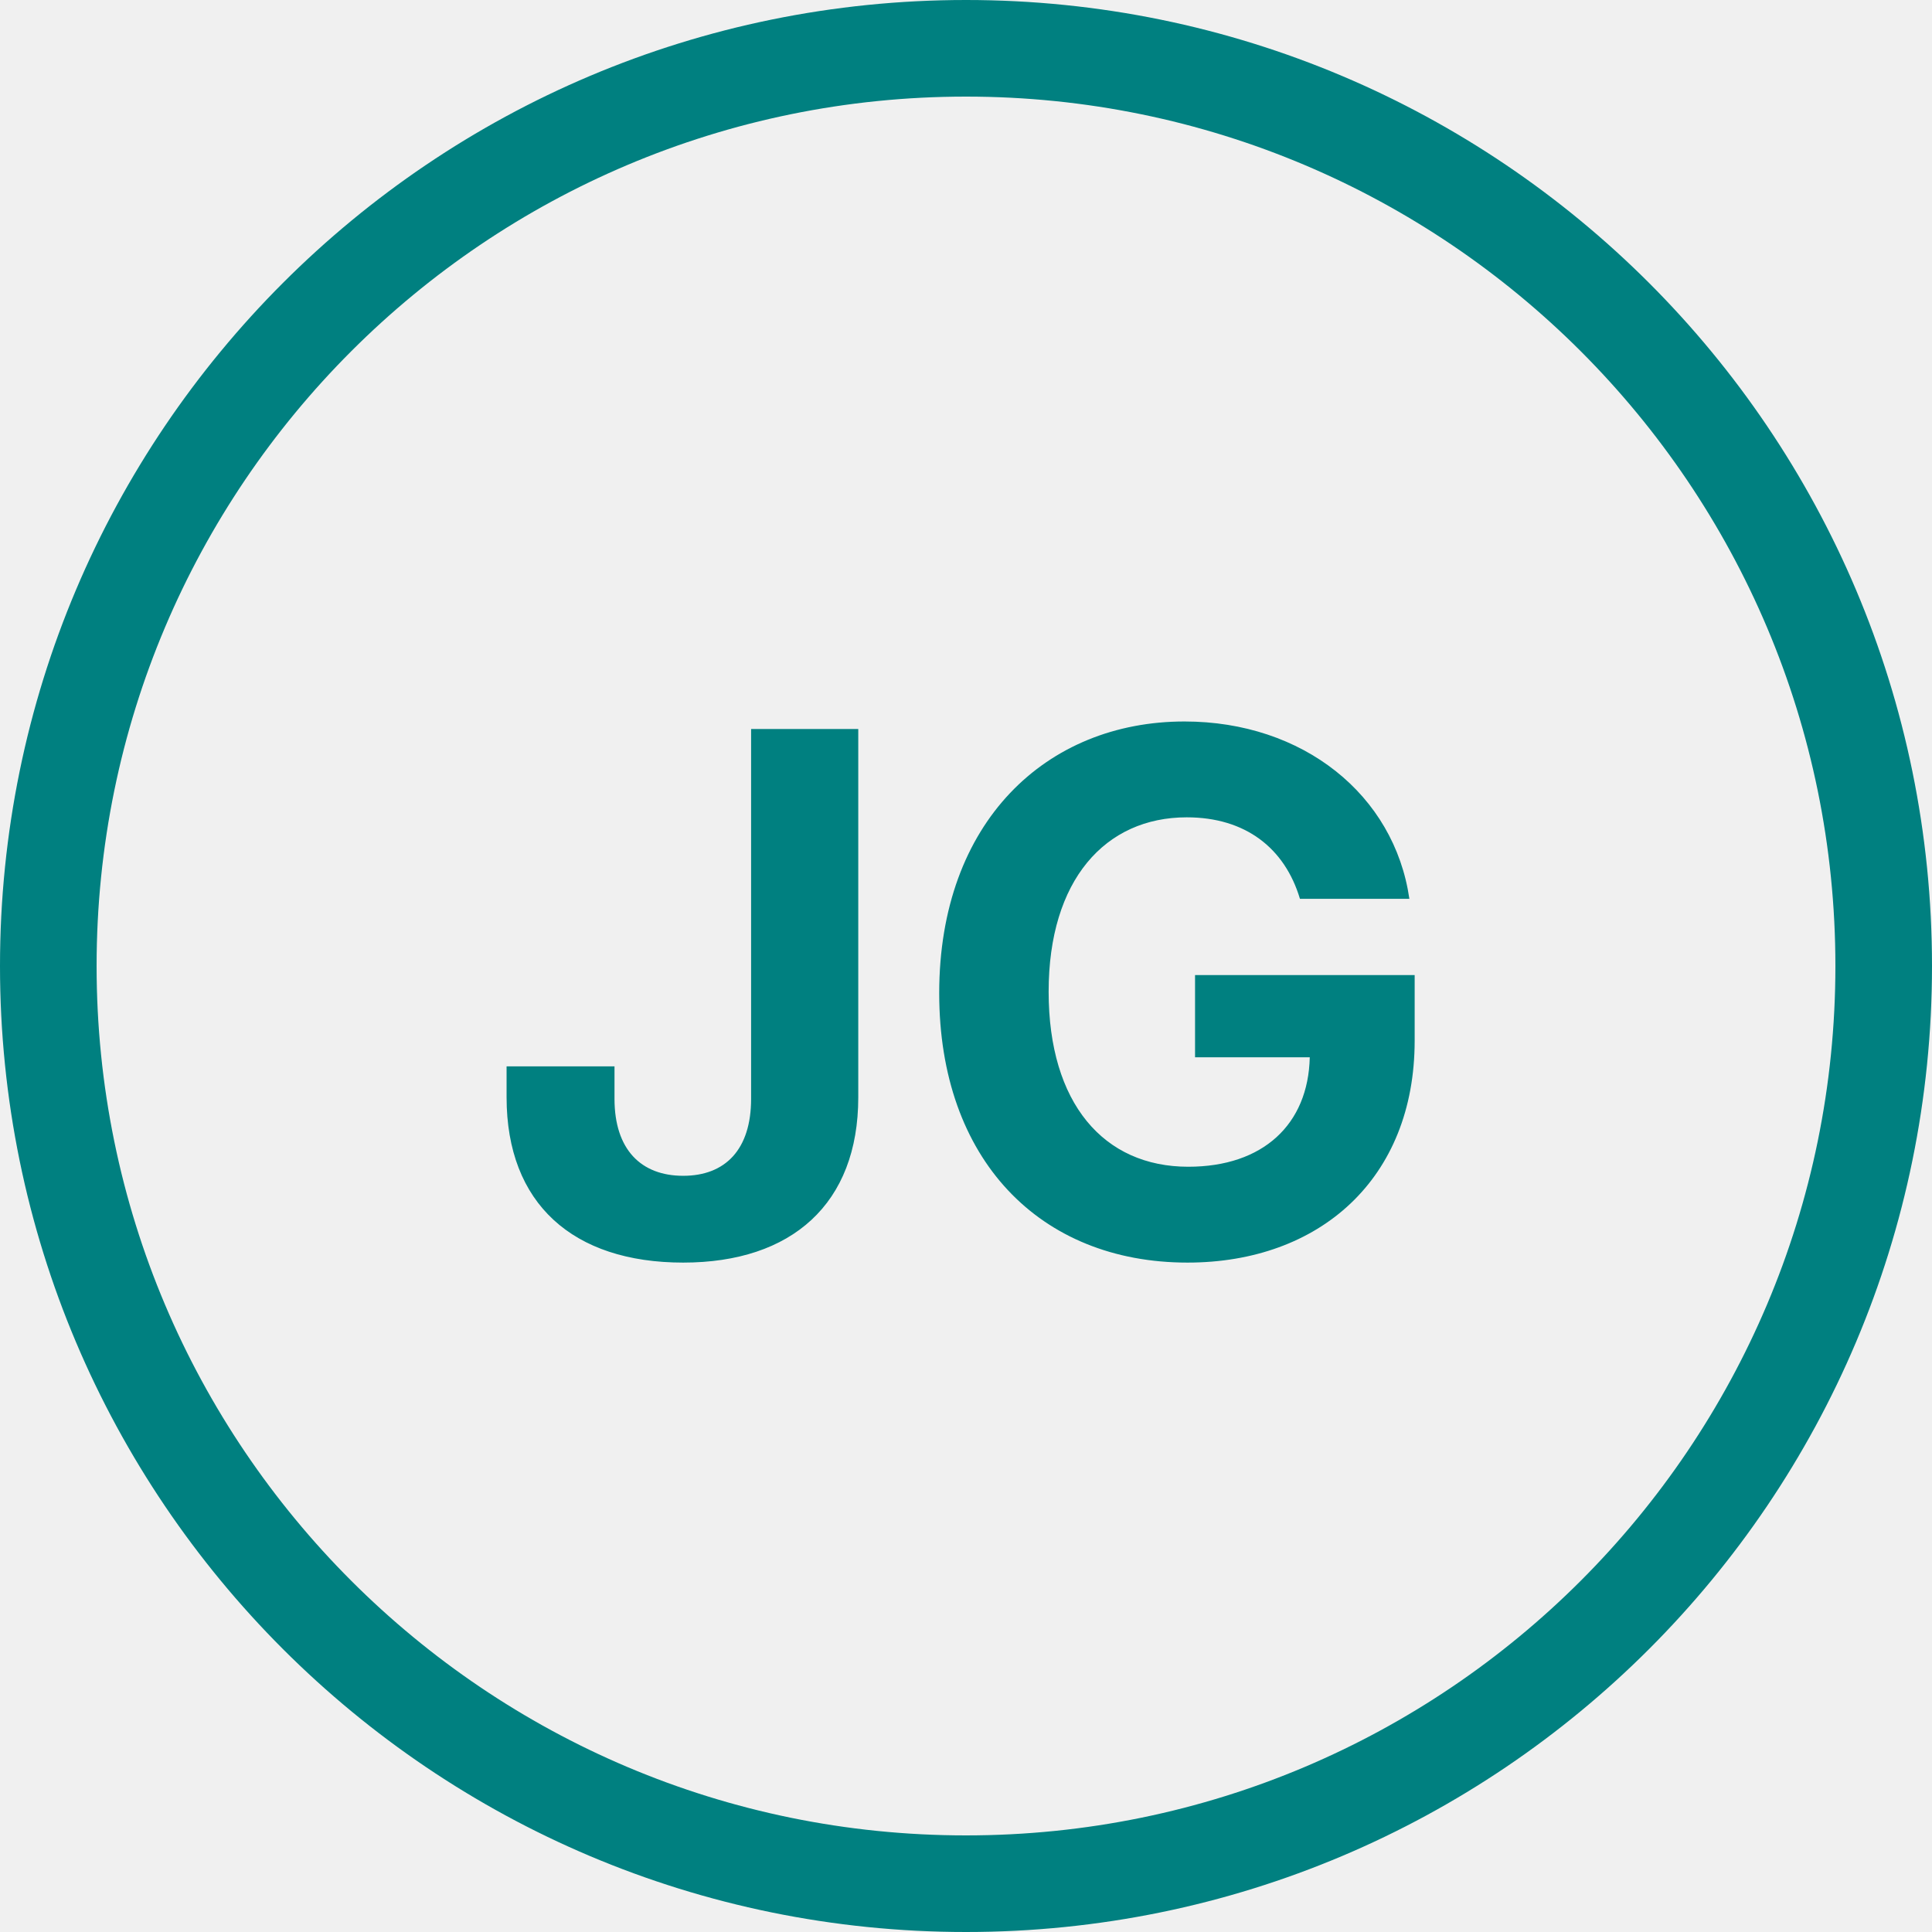
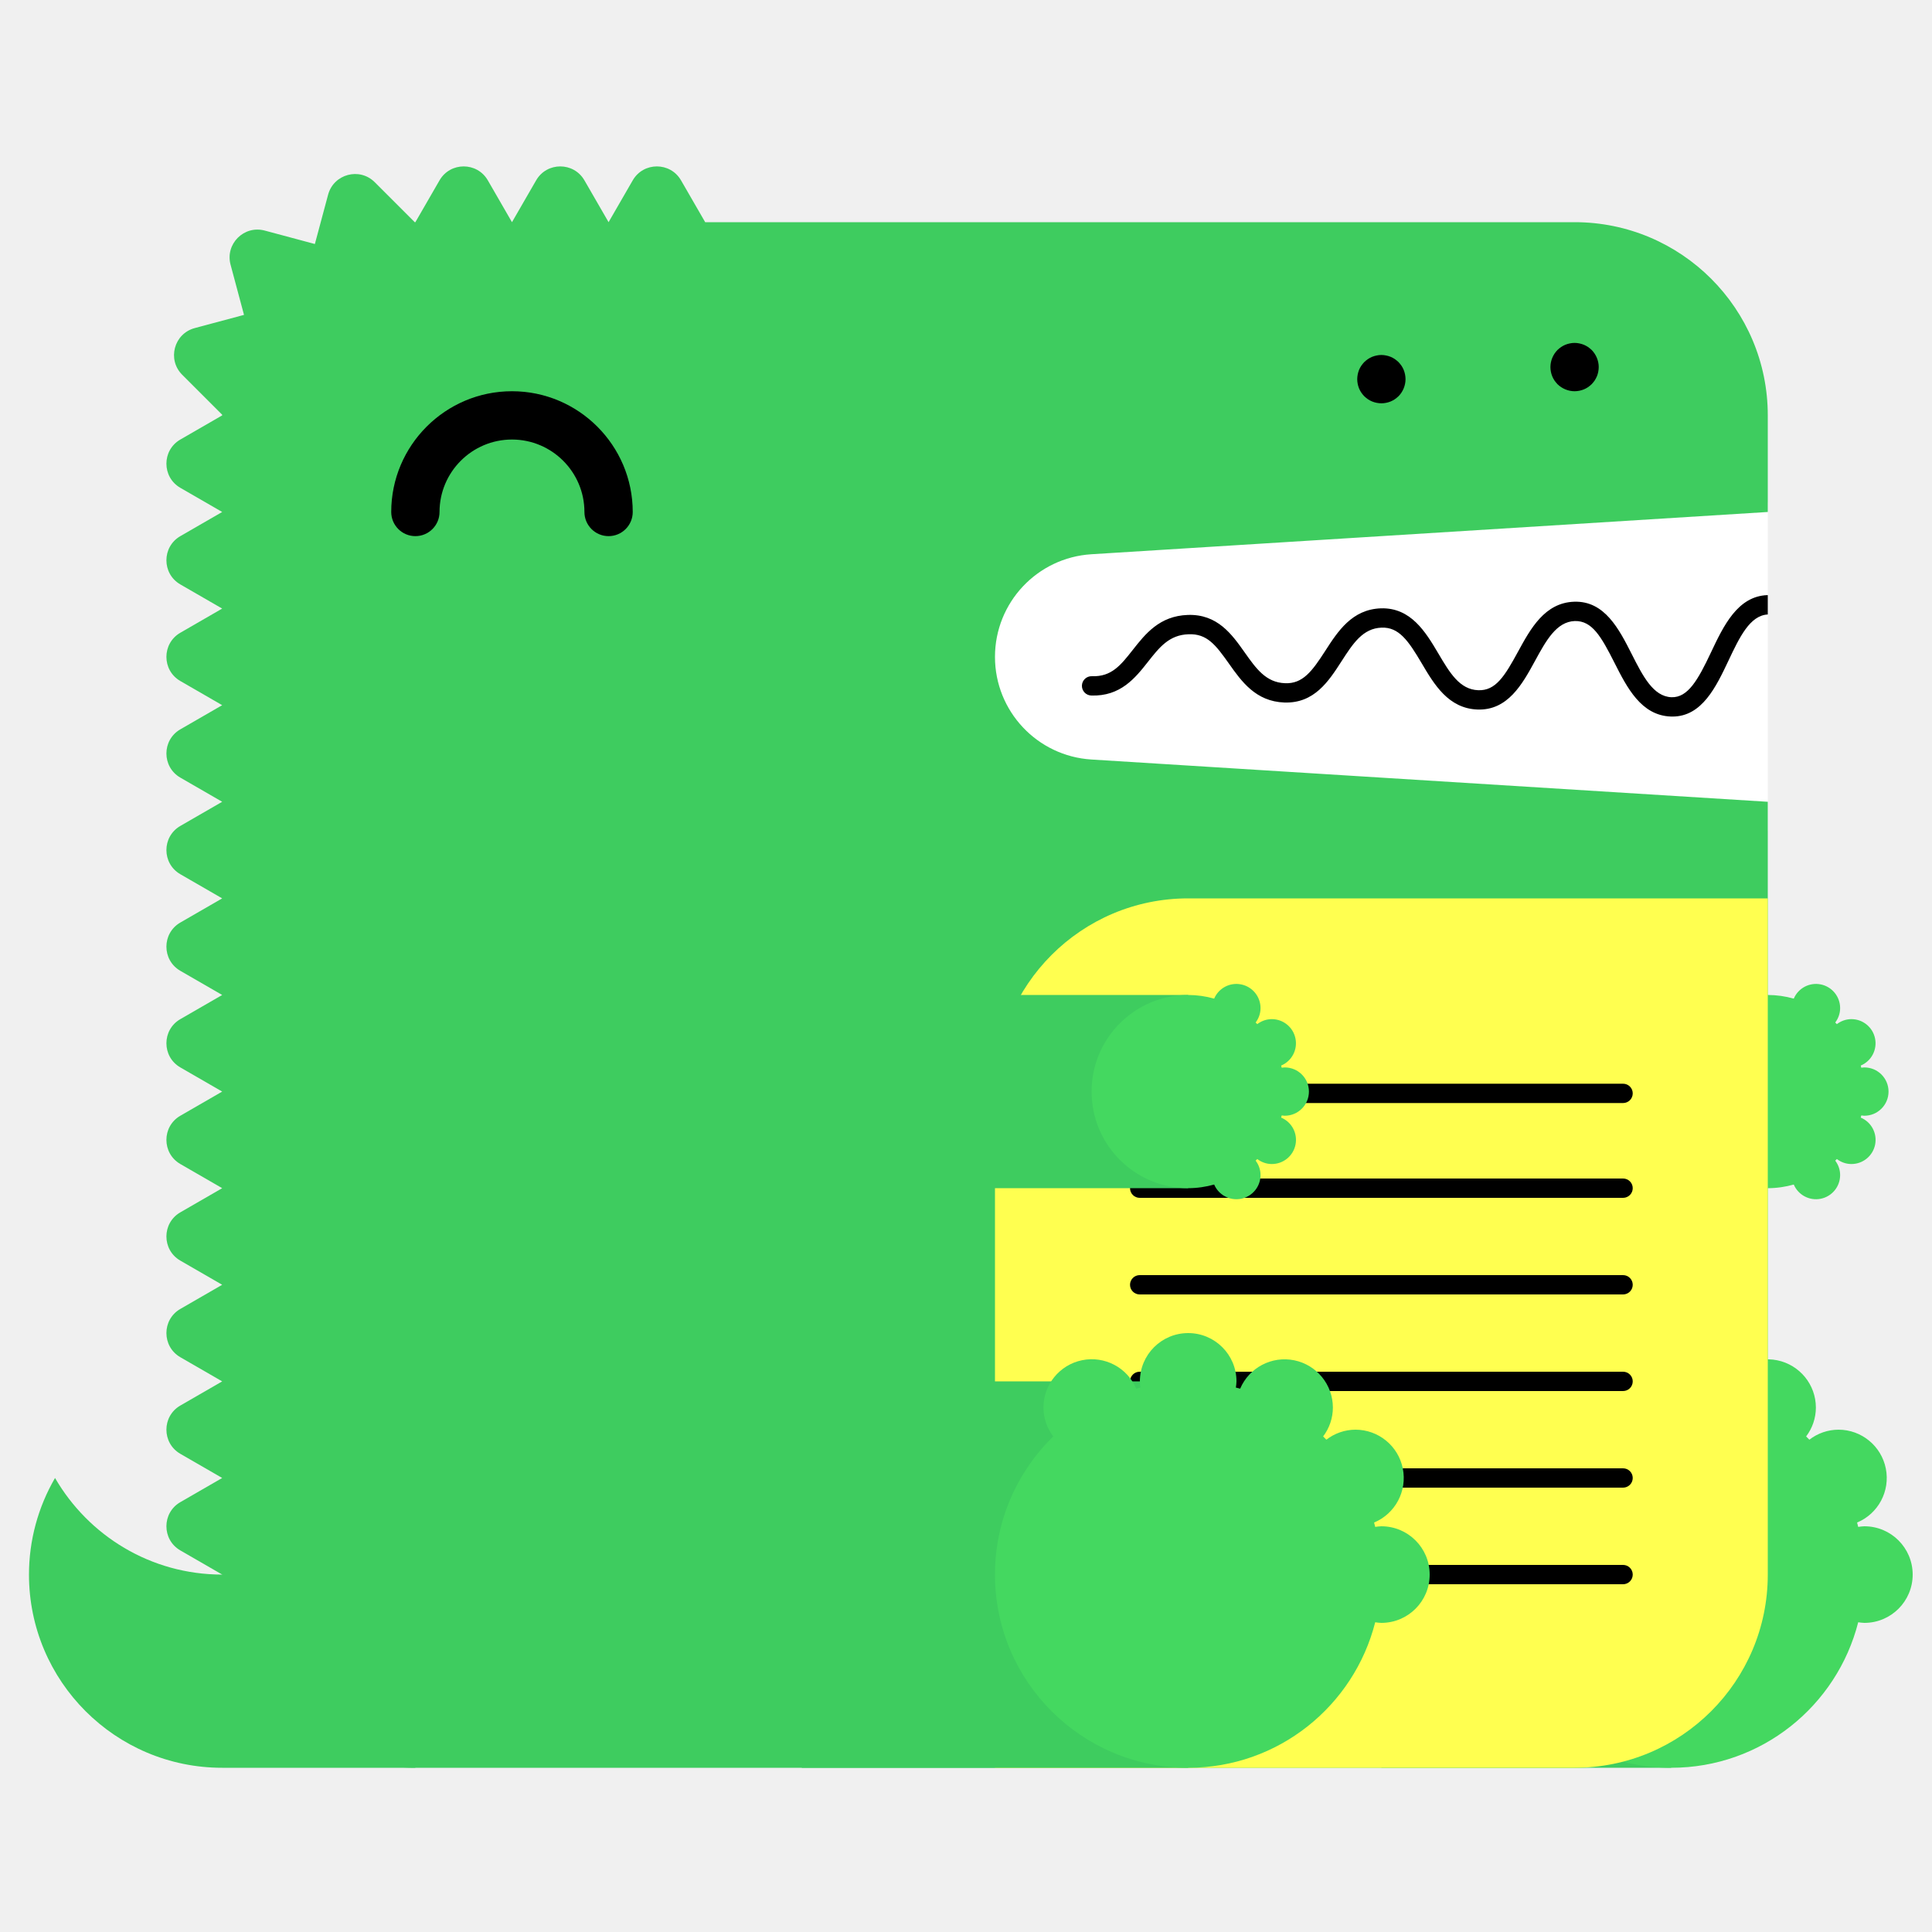
- <svg xmlns="http://www.w3.org/2000/svg" viewBox="0 0 40 40" width="40" height="40">
-   <circle cx="20" cy="20" r="19" fill="none" stroke="#008080" stroke-width="2" />
-   <text x="20" y="26" font-family="Inter, Arial, sans-serif" font-size="15" font-weight="700" fill="#008080" text-anchor="middle">JG</text>
+ <svg xmlns="http://www.w3.org/2000/svg" width="200" height="200" viewBox="0 0 200 200">
+   <g fill="none" fill-rule="evenodd">
+     <path fill="#FFF" d="M99 52h84v34H99z" />
+     <path d="M23 163c-7.398 0-13.843-4.027-17.303-10A19.886 19.886 0 0 0 3 163c0 11.046 8.954 20 20 20h20v-20H23z" fill="#3ECC5F" />
+     <path d="M112.98 57.376L183 53V43c0-11.046-8.954-20-20-20H73l-2.5-4.33c-1.112-1.925-3.889-1.925-5 0L63 23l-2.5-4.33c-1.111-1.925-3.889-1.925-5 0L53 23l-2.5-4.33c-1.111-1.925-3.889-1.925-5 0L43 23c-.022 0-.042.003-.065.003l-4.142-4.141c-1.57-1.571-4.252-.853-4.828 1.294l-1.369 5.104-5.192-1.392c-2.148-.575-4.111 1.389-3.535 3.536l1.39 5.193-5.102 1.367c-2.148.576-2.867 3.259-1.296 4.83l4.142 4.142c0 .021-.003.042-.003.064l-4.33 2.5c-1.925 1.111-1.925 3.889 0 5L23 53l-4.33 2.5c-1.925 1.111-1.925 3.889 0 5L23 63l-4.33 2.5c-1.925 1.111-1.925 3.889 0 5L23 73l-4.33 2.5c-1.925 1.111-1.925 3.889 0 5L23 83l-4.33 2.5c-1.925 1.111-1.925 3.889 0 5L23 93l-4.33 2.5c-1.925 1.111-1.925 3.889 0 5L23 103l-4.33 2.5c-1.925 1.111-1.925 3.889 0 5L23 113l-4.33 2.5c-1.925 1.111-1.925 3.889 0 5L23 123l-4.33 2.5c-1.925 1.111-1.925 3.889 0 5L23 133l-4.33 2.5c-1.925 1.111-1.925 3.889 0 5L23 143l-4.33 2.5c-1.925 1.111-1.925 3.889 0 5L23 153l-4.33 2.5c-1.925 1.111-1.925 3.889 0 5L23 163c0 11.046 8.954 20 20 20h120c11.046 0 20-8.954 20-20V83l-70.02-4.376A10.645 10.645 0 0 1 103 68c0-5.621 4.37-10.273 9.98-10.624" fill="#3ECC5F" />
+     <path fill="#3ECC5F" d="M143 183h30v-40h-30z" />
+     <path d="M193 158c-.219 0-.428.037-.639.064-.038-.15-.074-.301-.116-.451A5 5 0 0 0 190.32 148a4.96 4.96 0 0 0-3.016 1.036 26.531 26.531 0 0 0-.335-.336 4.955 4.955 0 0 0 1.011-2.987 5 5 0 0 0-9.599-1.959c-.148-.042-.297-.077-.445-.115.027-.211.064-.42.064-.639a5 5 0 0 0-5-5 5 5 0 0 0-5 5c0 .219.037.428.064.639-.148.038-.297.073-.445.115a4.998 4.998 0 0 0-9.599 1.959c0 1.125.384 2.151 1.011 2.987-3.717 3.632-6.031 8.693-6.031 14.3 0 11.046 8.954 20 20 20 9.339 0 17.16-6.41 19.361-15.064.211.027.42.064.639.064a5 5 0 0 0 5-5 5 5 0 0 0-5-5" fill="#44D860" />
+     <path fill="#3ECC5F" d="M153 123h30v-20h-30z" />
+     <path d="M193 115.5a2.5 2.5 0 1 0 0-5c-.109 0-.214.019-.319.032-.02-.075-.037-.15-.058-.225a2.501 2.501 0 0 0-.963-4.807c-.569 0-1.088.197-1.508.518a6.653 6.653 0 0 0-.168-.168c.314-.417.506-.931.506-1.494a2.5 2.5 0 0 0-4.8-.979A9.987 9.987 0 0 0 183 103c-5.522 0-10 4.478-10 10s4.478 10 10 10c.934 0 1.833-.138 2.69-.377a2.5 2.5 0 0 0 4.8-.979c0-.563-.192-1.077-.506-1.494.057-.055.113-.111.168-.168.42.321.939.518 1.508.518a2.5 2.5 0 0 0 .963-4.807c.021-.074.038-.15.058-.225.105.013.21.032.319.032" fill="#44D860" />
+     <path d="M63 55.5a2.5 2.5 0 0 1-2.5-2.5c0-4.136-3.364-7.5-7.5-7.5s-7.5 3.364-7.5 7.5a2.5 2.5 0 1 1-5 0c0-6.893 5.607-12.5 12.5-12.5S65.5 46.107 65.5 53a2.5 2.5 0 0 1-2.5 2.5" fill="#000" />
+     <path d="M103 183h60c11.046 0 20-8.954 20-20V93h-60c-11.046 0-20 8.954-20 20v70z" fill="#FFFF50" />
+     <path d="M168.02 124h-50.04a1 1 0 1 1 0-2h50.04a1 1 0 1 1 0 2m0 20h-50.04a1 1 0 1 1 0-2h50.04a1 1 0 1 1 0 2m0 20h-50.04a1 1 0 1 1 0-2h50.04a1 1 0 1 1 0 2m0-49.814h-50.04a1 1 0 1 1 0-2h50.04a1 1 0 1 1 0 2m0 19.814h-50.04a1 1 0 1 1 0-2h50.04a1 1 0 1 1 0 2m0 20h-50.04a1 1 0 1 1 0-2h50.04a1 1 0 1 1 0 2M183 61.611c-.012 0-.022-.006-.034-.005-3.09.105-4.552 3.196-5.842 5.923-1.346 2.85-2.387 4.703-4.093 4.647-1.889-.068-2.969-2.202-4.113-4.46-1.314-2.594-2.814-5.536-5.963-5.426-3.046.104-4.513 2.794-5.807 5.167-1.377 2.528-2.314 4.065-4.121 3.994-1.927-.07-2.951-1.805-4.136-3.813-1.321-2.236-2.848-4.75-5.936-4.664-2.994.103-4.465 2.385-5.763 4.4-1.373 2.13-2.335 3.428-4.165 3.351-1.973-.07-2.992-1.51-4.171-3.177-1.324-1.873-2.816-3.993-5.895-3.89-2.928.1-4.399 1.97-5.696 3.618-1.232 1.564-2.194 2.802-4.229 2.724a1 1 0 0 0-.072 2c3.017.101 4.545-1.8 5.872-3.487 1.177-1.496 2.193-2.787 4.193-2.855 1.926-.082 2.829 1.115 4.195 3.045 1.297 1.834 2.769 3.914 5.731 4.021 3.103.104 4.596-2.215 5.918-4.267 1.182-1.834 2.202-3.417 4.15-3.484 1.793-.067 2.769 1.35 4.145 3.681 1.297 2.197 2.766 4.686 5.787 4.796 3.125.108 4.634-2.62 5.949-5.035 1.139-2.088 2.214-4.06 4.119-4.126 1.793-.042 2.728 1.595 4.111 4.33 1.292 2.553 2.757 5.445 5.825 5.556l.169.003c3.064 0 4.518-3.075 5.805-5.794 1.139-2.41 2.217-4.68 4.067-4.773v-2z" fill="#000" />
+     <path fill="#3ECC5F" d="M83 183h40v-40H83z" />
+     <path d="M143 158c-.219 0-.428.037-.639.064-.038-.15-.074-.301-.116-.451A5 5 0 0 0 140.32 148a4.96 4.96 0 0 0-3.016 1.036 26.531 26.531 0 0 0-.335-.336 4.955 4.955 0 0 0 1.011-2.987 5 5 0 0 0-9.599-1.959c-.148-.042-.297-.077-.445-.115.027-.211.064-.42.064-.639a5 5 0 0 0-5-5 5 5 0 0 0-5 5c0 .219.037.428.064.639-.148.038-.297.073-.445.115a4.998 4.998 0 0 0-9.599 1.959c0 1.125.384 2.151 1.011 2.987-3.717 3.632-6.031 8.693-6.031 14.3 0 11.046 8.954 20 20 20 9.339 0 17.16-6.41 19.361-15.064.211.027.42.064.639.064a5 5 0 0 0 5-5 5 5 0 0 0-5-5" fill="#44D860" />
+     <path fill="#3ECC5F" d="M83 123h40v-20H83z" />
+     <path d="M133 115.5a2.5 2.5 0 1 0 0-5c-.109 0-.214.019-.319.032-.02-.075-.037-.15-.058-.225a2.501 2.501 0 0 0-.963-4.807c-.569 0-1.088.197-1.508.518a6.653 6.653 0 0 0-.168-.168c.314-.417.506-.931.506-1.494a2.5 2.5 0 0 0-4.8-.979A9.987 9.987 0 0 0 123 103c-5.522 0-10 4.478-10 10s4.478 10 10 10c.934 0 1.833-.138 2.69-.377a2.5 2.5 0 0 0 4.8-.979c0-.563-.192-1.077-.506-1.494.057-.055.113-.111.168-.168.42.321.939.518 1.508.518a2.5 2.5 0 0 0 .963-4.807c.021-.074.038-.15.058-.225.105.013.21.032.319.032" fill="#44D860" />
+     <path d="M143 41.75c-.16 0-.33-.02-.49-.05a2.52 2.52 0 0 1-.47-.14c-.15-.06-.29-.14-.431-.23-.13-.09-.259-.2-.38-.31-.109-.12-.219-.24-.309-.38s-.17-.28-.231-.43a2.619 2.619 0 0 1-.189-.96c0-.16.02-.33.05-.49.03-.16.08-.31.139-.47.061-.15.141-.29.231-.43.09-.13.2-.26.309-.38.121-.11.25-.22.38-.31.141-.09.281-.17.431-.23.149-.06.31-.11.47-.14.32-.07.65-.07.98 0 .159.03.32.08.47.14.149.06.29.14.43.23.13.09.259.2.38.31.11.12.22.25.31.38.09.14.17.28.23.43.06.16.11.31.14.47.029.16.05.33.05.49 0 .66-.271 1.31-.73 1.77-.121.11-.25.22-.38.31-.14.09-.281.17-.43.23a2.565 2.565 0 0 1-.96.19m20-1.25c-.66 0-1.3-.27-1.771-.73a3.802 3.802 0 0 1-.309-.38c-.09-.14-.17-.28-.231-.43a2.619 2.619 0 0 1-.189-.96c0-.66.27-1.3.729-1.77.121-.11.25-.22.38-.31.141-.09.281-.17.431-.23.149-.06.31-.11.47-.14.32-.07.66-.07.98 0 .159.03.32.08.47.14.149.06.29.14.43.23.13.09.259.2.38.31.459.47.73 1.11.73 1.77 0 .16-.021.33-.05.49-.03.16-.08.32-.14.47-.07.15-.14.29-.23.43-.09.13-.2.26-.31.38-.121.11-.25.22-.38.31-.14.09-.281.17-.43.23a2.565 2.565 0 0 1-.96.19" fill="#000" />
+   </g>
</svg>
